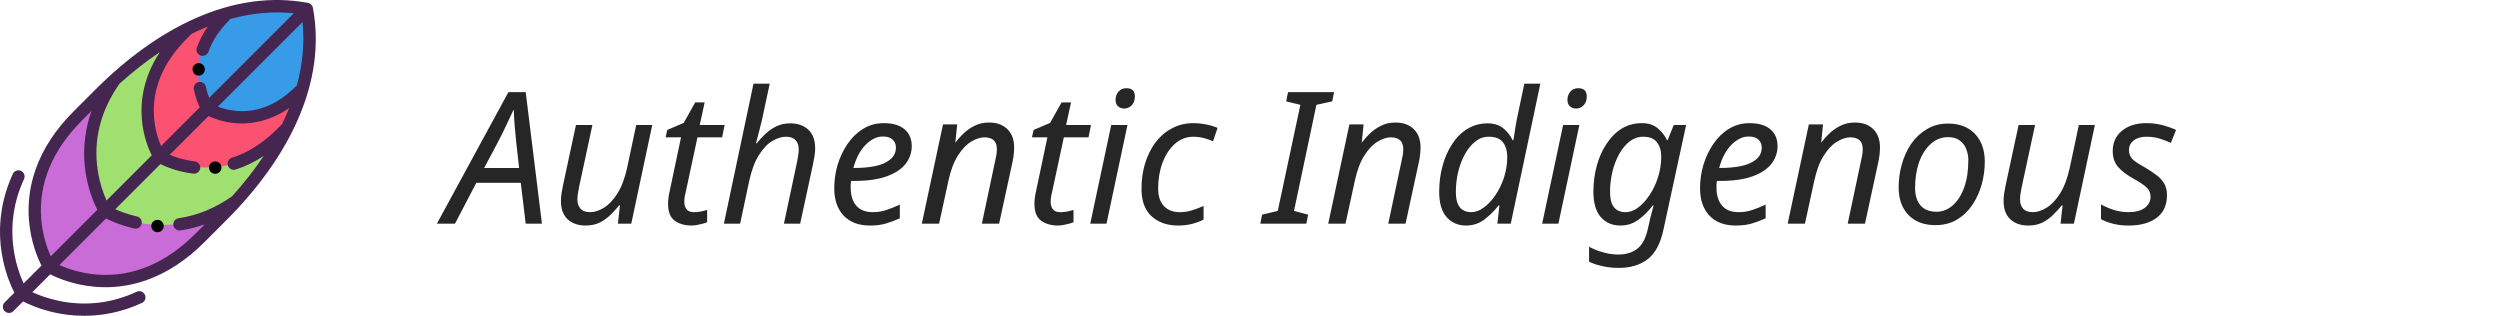
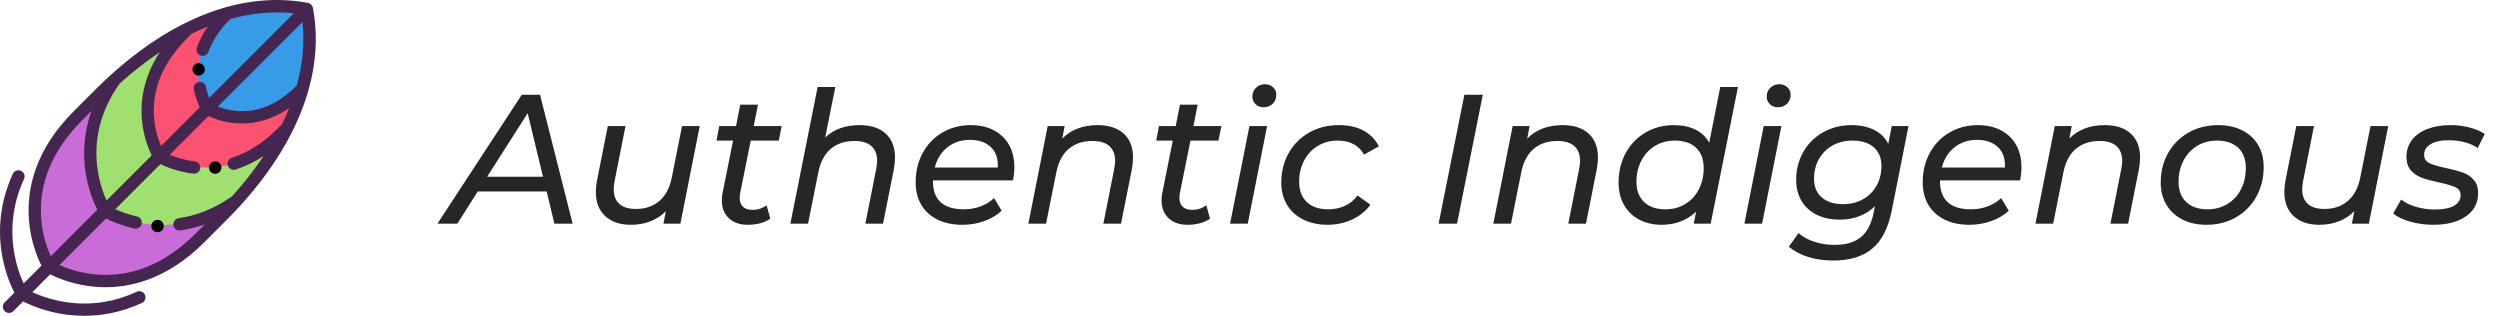
<svg xmlns="http://www.w3.org/2000/svg" width="190" height="24" viewBox="0 0 190 24">
-   <g fill="none" fill-rule="evenodd">
-     <text fill="#262626" font-family="Montserrat-MediumItalic, Montserrat" font-size="14" font-style="italic" font-weight="500">
-       <tspan x="34" y="17">Authentic Indigenous</tspan>
-     </text>
-     <g fill-rule="nonzero">
-       <path fill="#FC5271" d="M3.732 20.268S.165 14.558 5.923 8.799l1.658-1.657C12.024 2.699 17.617-.381 23.32.678l.001.001c1.06 5.703-2.02 11.296-6.463 15.739l-1.657 1.658c-5.758 5.758-11.469 2.191-11.469 2.191z" />
-       <path fill="#389BE8" d="M23.321.68L23.32.679c-2.058-.383-4.101-.226-6.081.34l-.228.227c-3.43 3.43-1.306 6.833-1.306 6.833s3.403 2.125 6.834-1.306l.597-.597c.436-1.796.53-3.64.185-5.496z" />
-       <path fill="#A0E070" d="M12.174 11.827S9.227 7.11 13.955 2.34c-2.286 1.189-4.44 2.865-6.375 4.8L5.923 8.8C.165 14.557 3.732 20.268 3.732 20.268s5.71 3.567 11.469-2.191l1.657-1.658c1.936-1.935 3.612-4.089 4.8-6.375-4.768 4.728-9.484 1.783-9.484 1.783z" />
-       <path fill="#CA6CD8" d="M7.994 16.006S4.865 10.999 9.196 5.634c-.554.48-1.093.984-1.616 1.507L5.923 8.8C.165 14.557 3.732 20.268 3.732 20.268s5.71 3.567 11.469-2.191l1.657-1.658c.524-.523 1.027-1.062 1.508-1.616-5.365 4.33-10.372 1.203-10.372 1.203z" />
-       <path fill="#452650" d="M23.782.595c-.017-.095-.065-.183-.134-.25l-.016-.016c-.064-.057-.142-.095-.227-.111-2.782-.517-5.682-.113-8.619 1.2C12.21 2.572 9.675 4.386 7.25 6.81L5.592 8.468C4.229 9.83 3.259 11.31 2.71 12.864c-.443 1.253-.614 2.553-.51 3.866.133 1.65.666 2.892.952 3.455l-1.358 1.357c-.556-1.213-1.626-4.344.032-7.934.109-.235.006-.514-.23-.622-.234-.109-.513-.006-.621.229-1.217 2.636-1.075 5.033-.74 6.58.247 1.152.631 2.01.857 2.45l-.739.738c-.183.183-.183.48 0 .663.092.091.212.137.332.137.12 0 .24-.046.331-.137l.739-.738c.44.225 1.297.61 2.45.858.61.132 1.356.234 2.195.234 1.285 0 2.791-.239 4.385-.975.235-.108.338-.387.23-.622-.11-.235-.388-.338-.623-.23-1.915.885-3.918 1.115-5.953.684-.86-.182-1.545-.45-1.982-.651l1.358-1.358c.562.286 1.805.819 3.455.951.25.02.5.03.749.03 1.058 0 2.103-.18 3.117-.539 1.554-.549 3.033-1.518 4.396-2.882l1.658-1.658c2.425-2.425 4.239-4.96 5.391-7.536 1.314-2.937 1.718-5.837 1.201-8.62zm-1.227 5.909c-.026.017-.05.037-.074.06-1.355 1.356-2.85 1.985-4.446 1.87-.609-.043-1.12-.192-1.477-.33l6.433-6.433c.166 1.572.016 3.194-.436 4.833zm-6.764-4.483c-.358.515-.636 1.05-.832 1.6-.086.245.041.512.285.6.052.017.105.026.157.026.193 0 .374-.12.442-.312.3-.847.836-1.66 1.593-2.416.023-.023.043-.048.06-.075 1.639-.452 3.26-.601 4.832-.436l-6.433 6.433c-.086-.224-.177-.508-.243-.839-.05-.254-.298-.418-.552-.368-.254.05-.418.298-.368.552.12.601.31 1.075.449 1.37l-2.943 2.943c-.204-.48-.46-1.247-.53-2.19-.158-2.154.686-4.171 2.51-5.996l.347-.347c.409-.2.818-.381 1.226-.545zM8.098 15.238c-.222-.49-.52-1.291-.673-2.305-.344-2.302.213-4.512 1.658-6.572 1.01-.912 2.033-1.712 3.064-2.399-1.274 1.935-1.474 3.757-1.37 5.065.104 1.299.512 2.291.753 2.78l-3.432 3.431zm-4.966 1.375c-.202-2.691.849-5.208 3.123-7.482l.699-.699c-.644 1.811-.635 3.441-.456 4.64.204 1.358.646 2.375.898 2.869l-3.54 3.54c-.261-.582-.628-1.597-.724-2.868zm11.737 1.132c-2.274 2.274-4.79 3.324-7.482 3.123-1.272-.096-2.287-.463-2.868-.724l3.54-3.54c.4.204 1.147.535 2.142.761.035.008.07.012.105.012.214 0 .407-.147.456-.365.058-.252-.1-.503-.353-.56-.701-.16-1.267-.38-1.647-.551l3.43-3.431c.454.223 1.341.59 2.504.725.018.002.036.004.055.004.234 0 .437-.176.465-.415.03-.257-.155-.49-.412-.52-.812-.094-1.474-.32-1.903-.502l2.942-2.943c.401.19 1.136.472 2.076.547.147.012.302.018.465.018.994 0 2.265-.253 3.595-1.176-.164.409-.346.818-.546 1.227l-.346.346c-1.08 1.08-2.245 1.823-3.463 2.21-.247.08-.383.343-.305.59.064.199.248.326.447.326.047 0 .095-.007.142-.022.732-.232 1.443-.578 2.129-1.03-.687 1.03-1.488 2.055-2.4 3.065-1.287.902-2.654 1.463-4.063 1.665-.256.037-.434.275-.397.531.033.234.234.402.463.402.022 0 .045-.001.068-.005.627-.09 1.247-.245 1.855-.462l-.694.694z" />
-       <path fill="#000" d="M16.352 13.206c.016 0 .032 0 .049-.002l.012-.002c.257-.028.443-.26.415-.517-.029-.257-.261-.443-.517-.415l-.007.001h-.003c-.257.027-.443.257-.416.515.025.241.23.42.467.42zM11.982 16.71h-.016c-.259 0-.468.21-.468.468 0 .259.21.469.468.469H11.975c.256 0 .465-.205.469-.462.004-.259-.203-.472-.462-.476zM15.057 5.744l.043.001c.24 0 .444-.183.466-.426V5.31c.024-.258-.166-.486-.424-.509-.258-.023-.486.167-.509.425v.007c-.024.258.166.486.424.51z" />
-     </g>
+   <g fill="none">
+     <path fill="#262626" d="M34.756 17l1.554-2.45h5.236l.588 2.45h1.386l-2.478-9.8h-1.386L33.244 17h1.512zm6.51-3.57h-4.242l3.08-4.83 1.162 4.83zm6.678 3.654c.532 0 1.024-.086 1.477-.259.453-.173.847-.432 1.183-.777l-.182.952h1.288l1.47-7.42h-1.344l-.784 3.934c-.159.775-.474 1.363-.945 1.764s-1.062.602-1.771.602c-.56 0-.982-.128-1.267-.385-.285-.257-.427-.628-.427-1.113 0-.168.023-.378.07-.63l.826-4.172h-1.344l-.826 4.158c-.056.308-.084.593-.084.854 0 .784.238 1.395.714 1.834.476.439 1.125.658 1.946.658zm8.876 0c.7 0 1.274-.154 1.722-.462l-.28-1.022c-.317.233-.672.35-1.064.35-.327 0-.572-.08-.735-.238-.163-.159-.245-.387-.245-.686 0-.121.014-.252.042-.392l.798-3.948h2.128l.224-1.106h-2.128l.322-1.624H56.26l-.322 1.624h-1.274l-.21 1.106h1.26l-.798 3.976c-.037.177-.056.364-.056.56 0 .579.18 1.034.539 1.365.36.331.833.497 1.421.497zM61.412 17l.784-3.92c.159-.784.474-1.374.945-1.771.471-.397 1.071-.595 1.799-.595.57 0 .999.13 1.288.392.29.261.434.635.434 1.12 0 .159-.023.364-.07.616L65.766 17h1.344l.826-4.158c.056-.308.084-.597.084-.868 0-.784-.236-1.39-.707-1.82-.471-.43-1.132-.644-1.981-.644-1.083 0-1.955.313-2.618.938l.77-3.836H62.14L60.068 17h1.344zm11.732.084c.579 0 1.13-.093 1.652-.28.523-.187.966-.448 1.33-.784l-.574-.966c-.27.261-.607.469-1.008.623-.401.154-.83.231-1.288.231-.784 0-1.372-.18-1.764-.539-.392-.36-.588-.884-.588-1.575v-.084h6.09c.065-.364.098-.695.098-.994 0-.99-.301-1.771-.903-2.345-.602-.574-1.407-.861-2.415-.861-.793 0-1.51.187-2.149.56-.64.373-1.139.891-1.498 1.554-.36.663-.539 1.41-.539 2.24 0 .653.145 1.223.434 1.708.29.485.7.859 1.232 1.12.532.261 1.162.392 1.89.392zm2.688-4.354h-4.788c.168-.653.49-1.167.966-1.54s1.045-.56 1.708-.56c.672 0 1.202.184 1.589.553.387.369.562.884.525 1.547zM79.5 17l.784-3.92c.159-.784.474-1.374.945-1.771.471-.397 1.071-.595 1.799-.595.57 0 .999.13 1.288.392.29.261.434.635.434 1.12 0 .159-.023.364-.07.616L83.854 17h1.344l.826-4.158c.056-.308.084-.597.084-.868 0-.784-.236-1.39-.707-1.82-.471-.43-1.132-.644-1.981-.644-1.12 0-2.016.34-2.688 1.022l.182-.952h-1.288L78.156 17H79.5zm10.738.084c.7 0 1.274-.154 1.722-.462l-.28-1.022c-.317.233-.672.35-1.064.35-.327 0-.572-.08-.735-.238-.163-.159-.245-.387-.245-.686 0-.121.014-.252.042-.392l.798-3.948h2.128l.224-1.106H90.7l.322-1.624h-1.344l-.322 1.624h-1.274l-.21 1.106h1.26l-.798 3.976c-.037.177-.056.364-.056.56 0 .579.18 1.034.539 1.365.36.331.833.497 1.421.497zm5.782-8.932c.29 0 .525-.089.707-.266.182-.177.273-.41.273-.7 0-.215-.082-.399-.245-.553-.163-.154-.366-.231-.609-.231-.28 0-.511.091-.693.273-.182.182-.273.404-.273.665 0 .224.08.415.238.574.159.159.36.238.602.238zM94.83 17l1.47-7.42h-1.344L93.486 17h1.344zm6.076.084c.663 0 1.283-.135 1.862-.406.579-.27 1.04-.644 1.386-1.12l-.98-.7c-.252.345-.572.607-.959.784-.387.177-.805.266-1.253.266-.71 0-1.258-.184-1.645-.553-.387-.369-.581-.88-.581-1.533 0-.607.126-1.148.378-1.624.252-.476.6-.847 1.043-1.113.443-.266.94-.399 1.491-.399.952 0 1.624.355 2.016 1.064l1.134-.63c-.57-1.073-1.587-1.61-3.052-1.61-.84 0-1.591.189-2.254.567-.663.378-1.18.898-1.554 1.561-.373.663-.56 1.41-.56 2.24 0 .644.145 1.206.434 1.687.29.48.7.854 1.232 1.12.532.266 1.153.399 1.862.399zm9.828-.084l1.96-9.8h-1.4l-1.96 9.8h1.4zm4.102 0l.784-3.92c.159-.784.474-1.374.945-1.771.471-.397 1.071-.595 1.799-.595.57 0 .999.13 1.288.392.29.261.434.635.434 1.12 0 .159-.023.364-.07.616L119.19 17h1.344l.826-4.158c.056-.308.084-.597.084-.868 0-.784-.236-1.39-.707-1.82-.471-.43-1.132-.644-1.981-.644-1.12 0-2.016.34-2.688 1.022l.182-.952h-1.288l-1.47 7.42h1.344zm11.452.084c.523 0 1.006-.086 1.449-.259.443-.173.833-.418 1.169-.735l-.182.91h1.288l2.072-10.388h-1.344l-.84 4.242c-.233-.439-.581-.772-1.043-1.001-.462-.229-1.01-.343-1.645-.343-.793 0-1.51.187-2.149.56-.64.373-1.141.891-1.505 1.554-.364.663-.546 1.414-.546 2.254 0 .653.14 1.223.42 1.708.28.485.667.856 1.162 1.113.495.257 1.06.385 1.694.385zm.294-1.176c-.7 0-1.244-.184-1.631-.553-.387-.369-.581-.88-.581-1.533 0-.607.126-1.148.378-1.624.252-.476.597-.847 1.036-1.113.439-.266.933-.399 1.484-.399.71 0 1.255.182 1.638.546.383.364.574.877.574 1.54 0 .607-.124 1.148-.371 1.624-.247.476-.593.847-1.036 1.113-.443.266-.94.399-1.491.399zm8.526-7.756c.29 0 .525-.089.707-.266.182-.177.273-.41.273-.7 0-.215-.082-.399-.245-.553-.163-.154-.366-.231-.609-.231-.28 0-.511.091-.693.273-.182.182-.273.404-.273.665 0 .224.08.415.238.574.159.159.36.238.602.238zM133.918 17l1.47-7.42h-1.344l-1.47 7.42h1.344zm5.418 2.8c1.25 0 2.238-.303 2.961-.91.723-.607 1.216-1.573 1.477-2.898l1.274-6.412h-1.274l-.266 1.358c-.233-.476-.595-.833-1.085-1.071s-1.052-.357-1.687-.357c-.812 0-1.54.182-2.184.546-.644.364-1.146.863-1.505 1.498-.36.635-.539 1.34-.539 2.114 0 .616.138 1.153.413 1.61.275.457.663.807 1.162 1.05.5.243 1.076.364 1.729.364 1.083 0 1.979-.34 2.688-1.022l-.112.532c-.168.821-.488 1.428-.959 1.82-.471.392-1.136.588-1.995.588-.57 0-1.094-.082-1.575-.245-.48-.163-.87-.38-1.169-.651l-.742 1.036c.401.336.891.595 1.47.777.579.182 1.218.273 1.918.273zm.742-4.284c-.69 0-1.232-.17-1.624-.511-.392-.34-.588-.814-.588-1.421 0-.55.124-1.048.371-1.491.247-.443.593-.789 1.036-1.036.443-.247.945-.371 1.505-.371.7 0 1.244.17 1.631.511.387.34.581.81.581 1.407 0 .56-.124 1.062-.371 1.505-.247.443-.593.789-1.036 1.036-.443.247-.945.371-1.505.371zm9.604 1.568c.579 0 1.13-.093 1.652-.28.523-.187.966-.448 1.33-.784l-.574-.966c-.27.261-.607.469-1.008.623-.401.154-.83.231-1.288.231-.784 0-1.372-.18-1.764-.539-.392-.36-.588-.884-.588-1.575v-.084h6.09c.065-.364.098-.695.098-.994 0-.99-.301-1.771-.903-2.345-.602-.574-1.407-.861-2.415-.861-.793 0-1.51.187-2.149.56-.64.373-1.139.891-1.498 1.554-.36.663-.539 1.41-.539 2.24 0 .653.145 1.223.434 1.708.29.485.7.859 1.232 1.12.532.261 1.162.392 1.89.392zm2.688-4.354h-4.788c.168-.653.49-1.167.966-1.54s1.045-.56 1.708-.56c.672 0 1.202.184 1.589.553.387.369.562.884.525 1.547zm3.668 4.27l.784-3.92c.159-.784.474-1.374.945-1.771.471-.397 1.071-.595 1.799-.595.57 0 .999.13 1.288.392.29.261.434.635.434 1.12 0 .159-.023.364-.07.616L160.392 17h1.344l.826-4.158c.056-.308.084-.597.084-.868 0-.784-.236-1.39-.707-1.82-.471-.43-1.132-.644-1.981-.644-1.12 0-2.016.34-2.688 1.022l.182-.952h-1.288l-1.47 7.42h1.344zm11.662.084c.83 0 1.575-.189 2.233-.567.658-.378 1.174-.9 1.547-1.568.373-.667.56-1.416.56-2.247 0-.644-.142-1.206-.427-1.687-.285-.48-.688-.852-1.211-1.113-.523-.261-1.134-.392-1.834-.392-.83 0-1.577.189-2.24.567-.663.378-1.18.898-1.554 1.561-.373.663-.56 1.41-.56 2.24 0 .635.145 1.195.434 1.68.29.485.695.861 1.218 1.127s1.134.399 1.834.399zm.084-1.176c-.7 0-1.244-.184-1.631-.553-.387-.369-.581-.88-.581-1.533 0-.607.126-1.148.378-1.624.252-.476.597-.847 1.036-1.113.439-.266.933-.399 1.484-.399.71 0 1.255.182 1.638.546.383.364.574.877.574 1.54 0 .607-.124 1.148-.371 1.624-.247.476-.593.847-1.036 1.113-.443.266-.94.399-1.491.399zm8.484 1.176c.532 0 1.024-.086 1.477-.259.453-.173.847-.432 1.183-.777l-.182.952h1.288l1.47-7.42h-1.344l-.784 3.934c-.159.775-.474 1.363-.945 1.764s-1.062.602-1.771.602c-.56 0-.982-.128-1.267-.385-.285-.257-.427-.628-.427-1.113 0-.168.023-.378.07-.63l.826-4.172h-1.344l-.826 4.158c-.056.308-.084.593-.084.854 0 .784.238 1.395.714 1.834.476.439 1.125.658 1.946.658zm8.666 0c1.027 0 1.85-.212 2.471-.637.62-.425.931-1.015.931-1.771 0-.43-.114-.77-.343-1.022-.229-.252-.506-.434-.833-.546-.327-.112-.747-.224-1.26-.336-.57-.121-.99-.245-1.26-.371s-.406-.338-.406-.637c0-.336.163-.604.49-.805.327-.2.793-.301 1.4-.301.401 0 .793.049 1.176.147.383.098.719.245 1.008.441l.532-1.064c-.299-.205-.681-.369-1.148-.49-.467-.121-.947-.182-1.442-.182-.672 0-1.262.098-1.771.294-.509.196-.9.476-1.176.84-.275.364-.413.789-.413 1.274 0 .439.117.786.35 1.043.233.257.516.443.847.56.331.117.758.231 1.281.343.56.121.973.243 1.239.364.266.121.399.322.399.602 0 .345-.166.614-.497.805-.331.191-.814.287-1.449.287-.504 0-.987-.068-1.449-.203-.462-.135-.838-.32-1.127-.553l-.602 1.064c.308.252.74.457 1.295.616.555.159 1.141.238 1.757.238z" />
+     <path fill="#FC5271" d="M3.732 20.268S.165 14.558 5.923 8.799l1.658-1.657C12.024 2.699 17.617-.381 23.32.678l.001.001c1.06 5.703-2.02 11.296-6.463 15.739l-1.657 1.658c-5.758 5.758-11.469 2.191-11.469 2.191z" />
+     <path fill="#389BE8" d="M23.321.68L23.32.679c-2.058-.383-4.101-.226-6.081.34l-.228.227c-3.43 3.43-1.306 6.833-1.306 6.833s3.403 2.125 6.834-1.306l.597-.597c.436-1.796.53-3.64.185-5.496z" />
+     <path fill="#A0E070" d="M12.174 11.827S9.227 7.11 13.955 2.34c-2.286 1.189-4.44 2.865-6.375 4.8L5.923 8.8C.165 14.557 3.732 20.268 3.732 20.268s5.71 3.567 11.469-2.191l1.657-1.658c1.936-1.935 3.612-4.089 4.8-6.375-4.768 4.728-9.484 1.783-9.484 1.783z" />
+     <path fill="#CA6CD8" d="M7.994 16.006S4.865 10.999 9.196 5.634c-.554.48-1.093.984-1.616 1.507L5.923 8.8C.165 14.557 3.732 20.268 3.732 20.268s5.71 3.567 11.469-2.191l1.657-1.658c.524-.523 1.027-1.062 1.508-1.616-5.365 4.33-10.372 1.203-10.372 1.203z" />
+     <path fill="#452650" d="M23.782.595c-.017-.095-.065-.183-.134-.25l-.016-.016c-.064-.057-.142-.095-.227-.111-2.782-.517-5.682-.113-8.619 1.2C12.21 2.572 9.675 4.386 7.25 6.81L5.592 8.468C4.229 9.83 3.259 11.31 2.71 12.864c-.443 1.253-.614 2.553-.51 3.866.133 1.65.666 2.892.952 3.455l-1.358 1.357c-.556-1.213-1.626-4.344.032-7.934.109-.235.006-.514-.23-.622-.234-.109-.513-.006-.621.229-1.217 2.636-1.075 5.033-.74 6.58.247 1.152.631 2.01.857 2.45l-.739.738c-.183.183-.183.48 0 .663.092.091.212.137.332.137.12 0 .24-.046.331-.137l.739-.738c.44.225 1.297.61 2.45.858.61.132 1.356.234 2.195.234 1.285 0 2.791-.239 4.385-.975.235-.108.338-.387.23-.622-.11-.235-.388-.338-.623-.23-1.915.885-3.918 1.115-5.953.684-.86-.182-1.545-.45-1.982-.651l1.358-1.358c.562.286 1.805.819 3.455.951.25.02.5.03.749.03 1.058 0 2.103-.18 3.117-.539 1.554-.549 3.033-1.518 4.396-2.882l1.658-1.658c2.425-2.425 4.239-4.96 5.391-7.536 1.314-2.937 1.718-5.837 1.201-8.62zm-1.227 5.909c-.026.017-.05.037-.074.06-1.355 1.356-2.85 1.985-4.446 1.87-.609-.043-1.12-.192-1.477-.33l6.433-6.433c.166 1.572.016 3.194-.436 4.833zm-6.764-4.483c-.358.515-.636 1.05-.832 1.6-.086.245.041.512.285.6.052.017.105.026.157.026.193 0 .374-.12.442-.312.3-.847.836-1.66 1.593-2.416.023-.023.043-.048.06-.075 1.639-.452 3.26-.601 4.832-.436l-6.433 6.433c-.086-.224-.177-.508-.243-.839-.05-.254-.298-.418-.552-.368-.254.05-.418.298-.368.552.12.601.31 1.075.449 1.37l-2.943 2.943c-.204-.48-.46-1.247-.53-2.19-.158-2.154.686-4.171 2.51-5.996l.347-.347c.409-.2.818-.381 1.226-.545zM8.098 15.238c-.222-.49-.52-1.291-.673-2.305-.344-2.302.213-4.512 1.658-6.572 1.01-.912 2.033-1.712 3.064-2.399-1.274 1.935-1.474 3.757-1.37 5.065.104 1.299.512 2.291.753 2.78l-3.432 3.431zm-4.966 1.375c-.202-2.691.849-5.208 3.123-7.482l.699-.699c-.644 1.811-.635 3.441-.456 4.64.204 1.358.646 2.375.898 2.869l-3.54 3.54c-.261-.582-.628-1.597-.724-2.868zm11.737 1.132c-2.274 2.274-4.79 3.324-7.482 3.123-1.272-.096-2.287-.463-2.868-.724l3.54-3.54c.4.204 1.147.535 2.142.761.035.008.07.012.105.012.214 0 .407-.147.456-.365.058-.252-.1-.503-.353-.56-.701-.16-1.267-.38-1.647-.551l3.43-3.431c.454.223 1.341.59 2.504.725.018.002.036.004.055.004.234 0 .437-.176.465-.415.03-.257-.155-.49-.412-.52-.812-.094-1.474-.32-1.903-.502l2.942-2.943c.401.19 1.136.472 2.076.547.147.012.302.018.465.018.994 0 2.265-.253 3.595-1.176-.164.409-.346.818-.546 1.227l-.346.346c-1.08 1.08-2.245 1.823-3.463 2.21-.247.08-.383.343-.305.59.064.199.248.326.447.326.047 0 .095-.007.142-.022.732-.232 1.443-.578 2.129-1.03-.687 1.03-1.488 2.055-2.4 3.065-1.287.902-2.654 1.463-4.063 1.665-.256.037-.434.275-.397.531.033.234.234.402.463.402.022 0 .045-.001.068-.005.627-.09 1.247-.245 1.855-.462l-.694.694z" />
+     <path fill="#000" d="M16.352 13.206c.016 0 .032 0 .049-.002l.012-.002c.257-.028.443-.26.415-.517-.029-.257-.261-.443-.517-.415l-.007.001h-.003c-.257.027-.443.257-.416.515.025.241.23.42.467.42zM11.982 16.71h-.016c-.259 0-.468.21-.468.468 0 .259.21.469.468.469H11.975c.256 0 .465-.205.469-.462.004-.259-.203-.472-.462-.476zM15.057 5.744l.043.001c.24 0 .444-.183.466-.426V5.31c.024-.258-.166-.486-.424-.509-.258-.023-.486.167-.509.425v.007c-.024.258.166.486.424.51z" />
  </g>
</svg>
